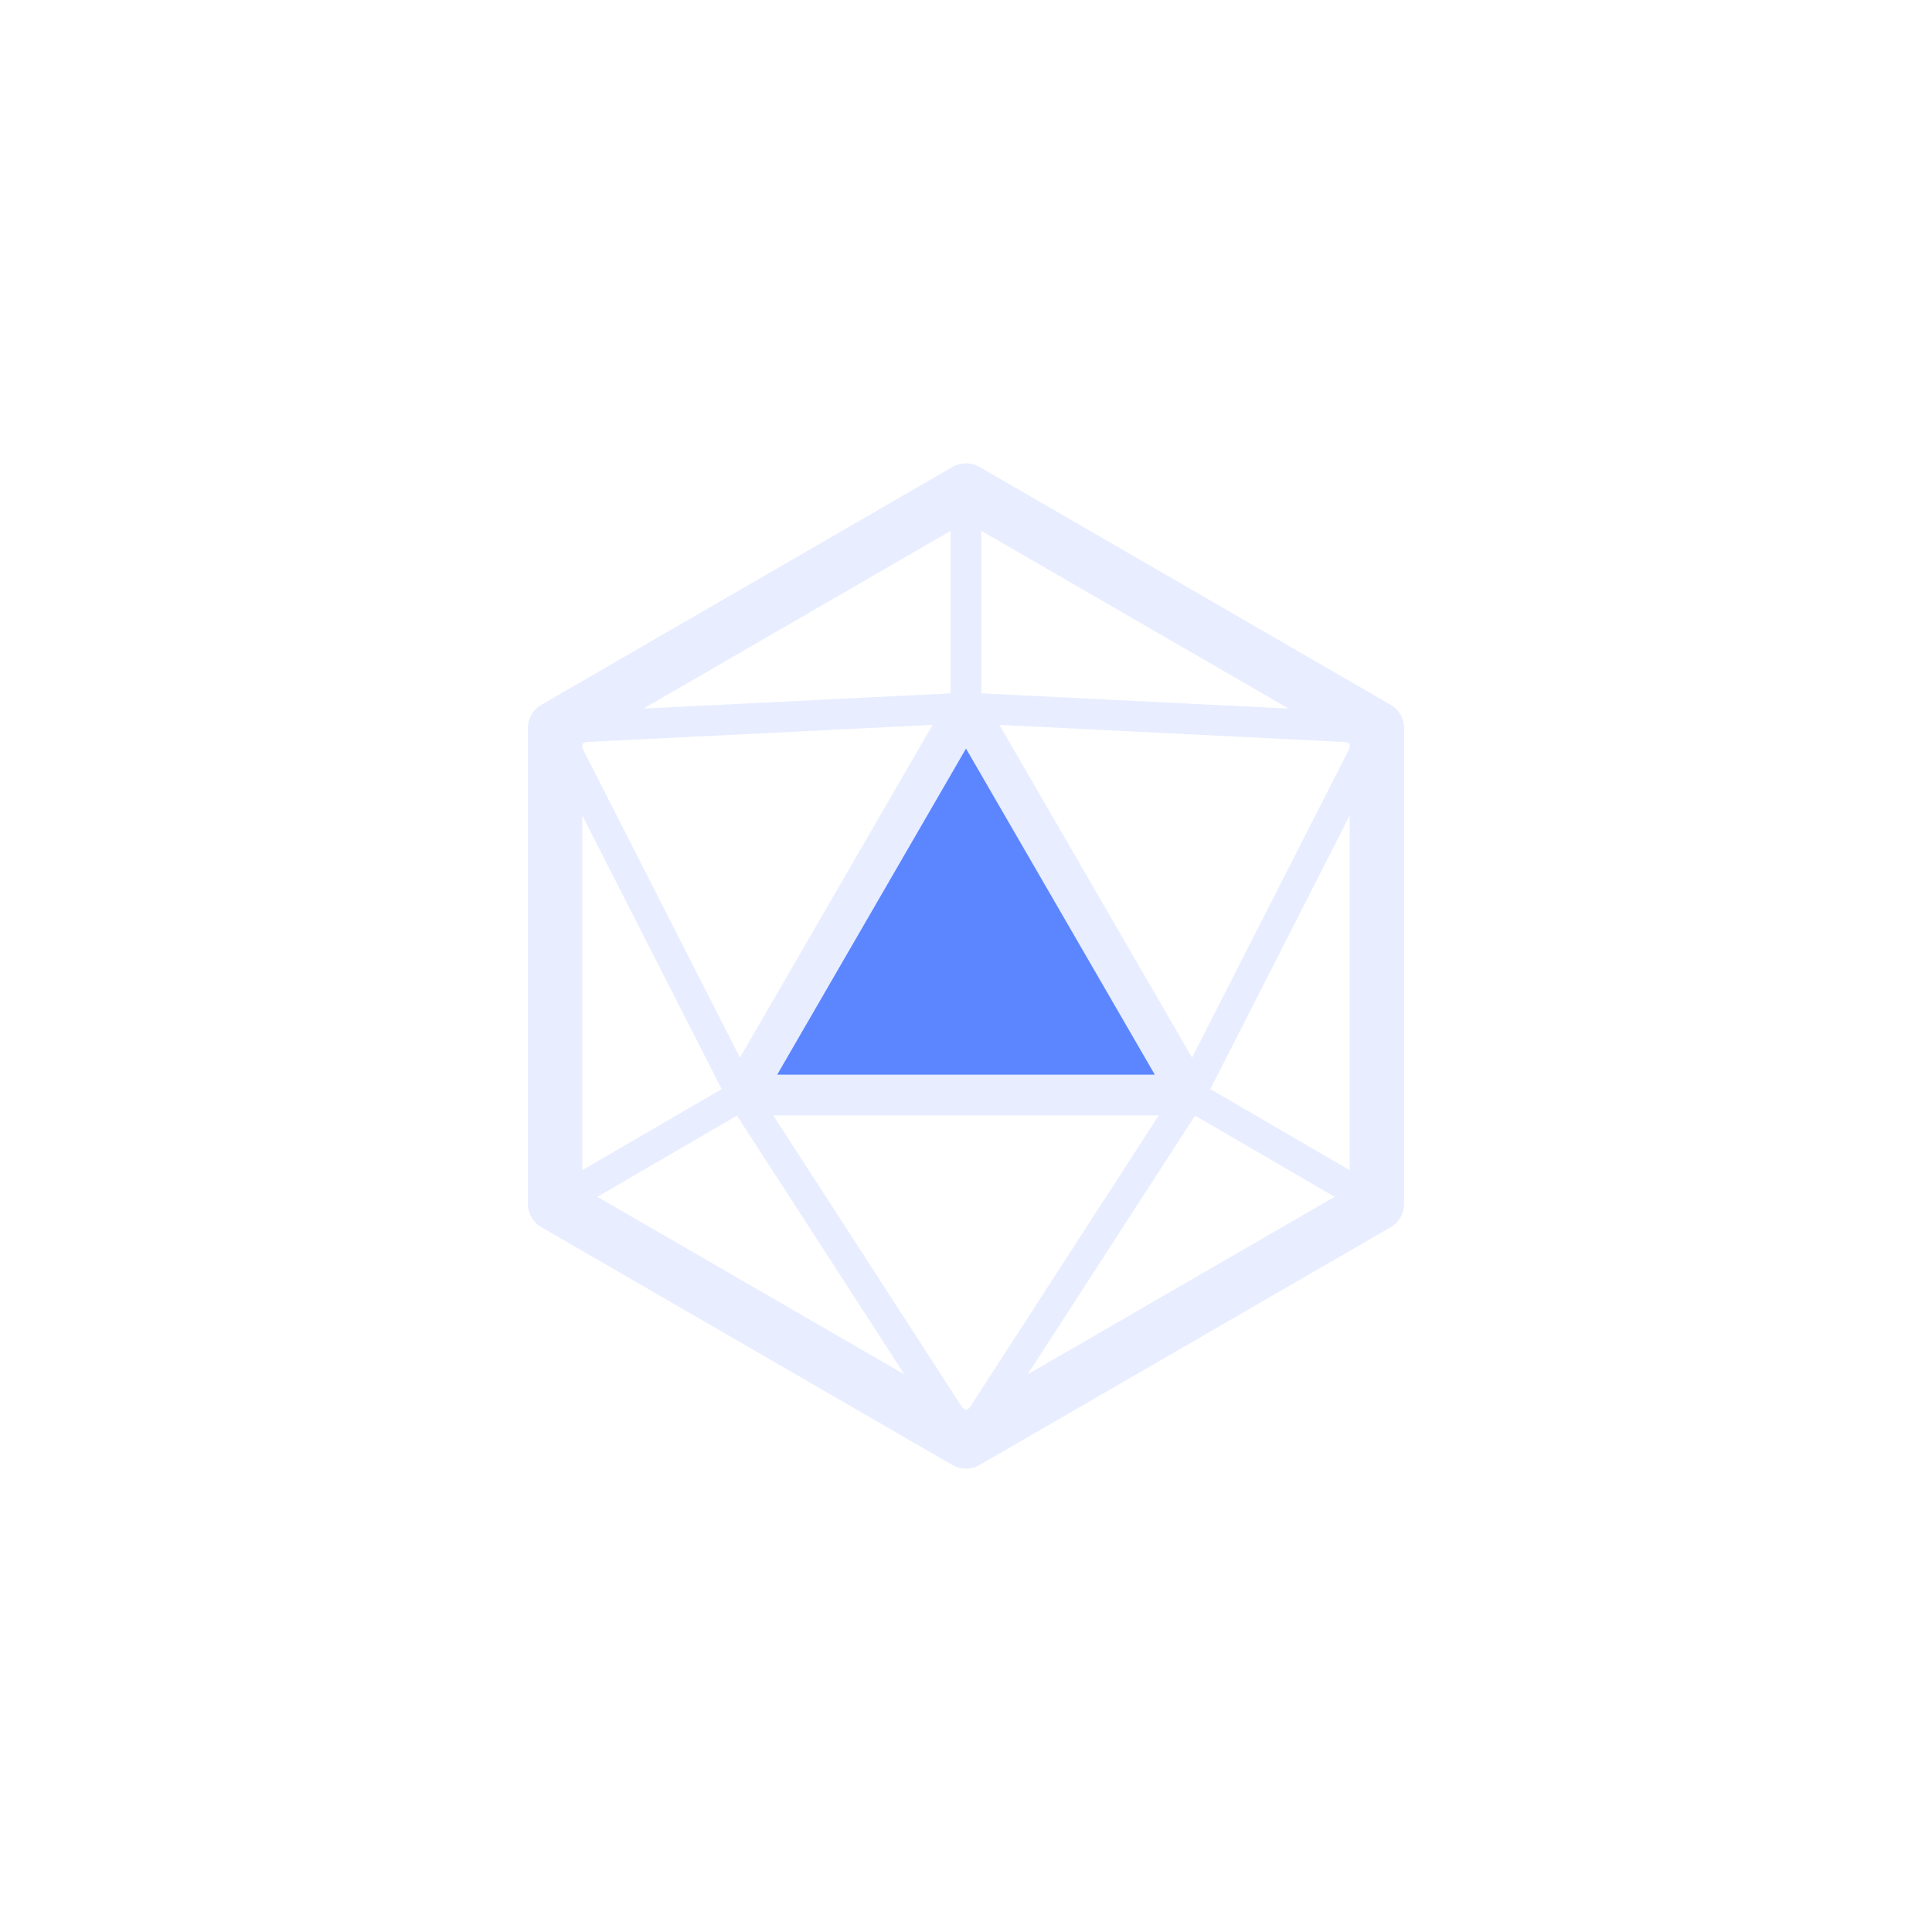
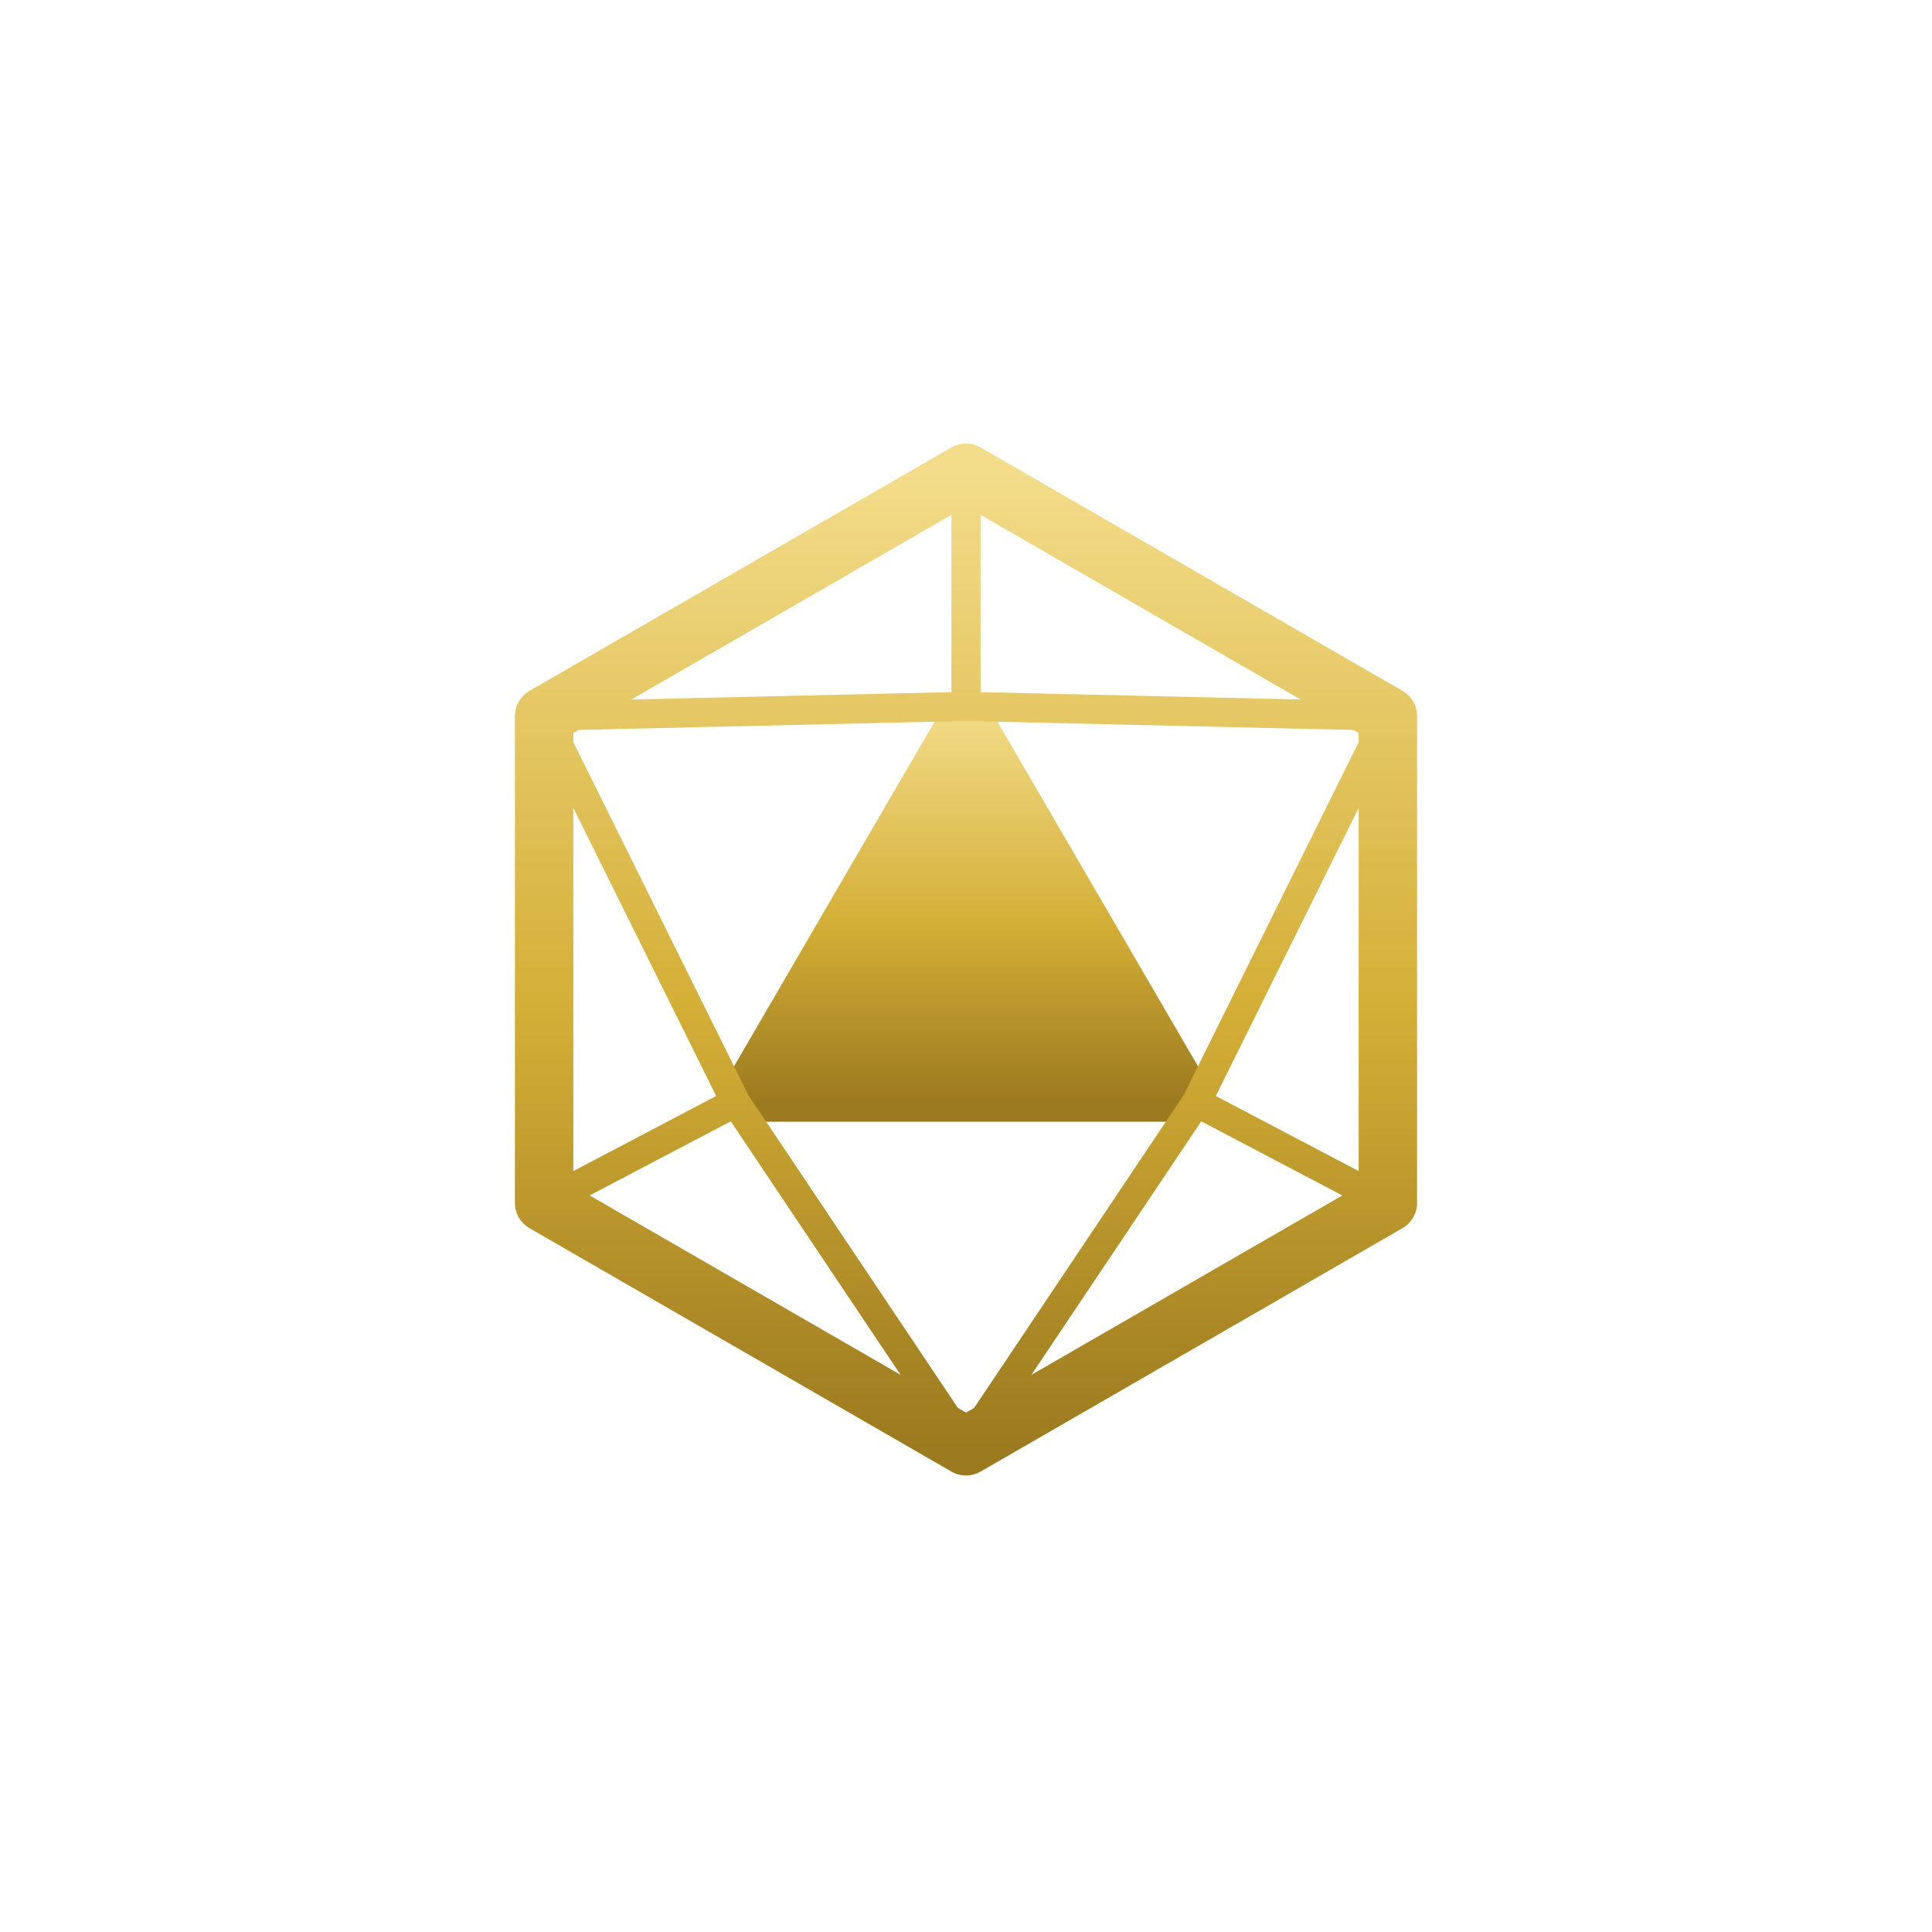
<svg xmlns="http://www.w3.org/2000/svg" viewBox="0 0 512 512">
-   <g fill="none" stroke="#e8edff" stroke-linejoin="round" stroke-linecap="round" transform="translate(256 256) scale(0.9) translate(-256 -256)">
-     <polygon points="256,116 377,186 377,326 256,396 135,326 135,186" stroke-width="16" />
-     <polygon points="256,180 322,294 190,294" fill="#5b86ff" stroke-width="12" />
-     <path d="M256 116 V180 M135 186 L256 180 L377 186 M135 186 L190 294 L135 326 M377 186 L322 294 L377 326 M190 294 L256 396 L322 294" stroke-width="9" />
+   <defs>
+     <linearGradient id="ouro" x1="0" y1="0" x2="0" y2="1">
+       <stop offset="0" stop-color="#f3dc8a" />
+       <stop offset="0.55" stop-color="#d4af37" />
+       <stop offset="1" stop-color="#9c7a1f" />
+     </linearGradient>
+   </defs>
+   <g fill="none" stroke="url(#ouro)" stroke-linejoin="round" stroke-linecap="round" transform="translate(256 256) scale(0.86) translate(-256 -256)">
+     <polygon points="256,104 386,179 386,329 256,404 126,329 126,179" stroke-width="18" />
+     <polygon points="256,176 327,298 185,298" fill="url(#ouro)" stroke-width="12" />
+     <path d="M256 104 V176 M126 179 L256 176 L386 179 M126 179 L185 298 L126 329 M386 179 L327 298 L386 329 M185 298 L256 404 L327 298" stroke-width="9" />
  </g>
</svg>
